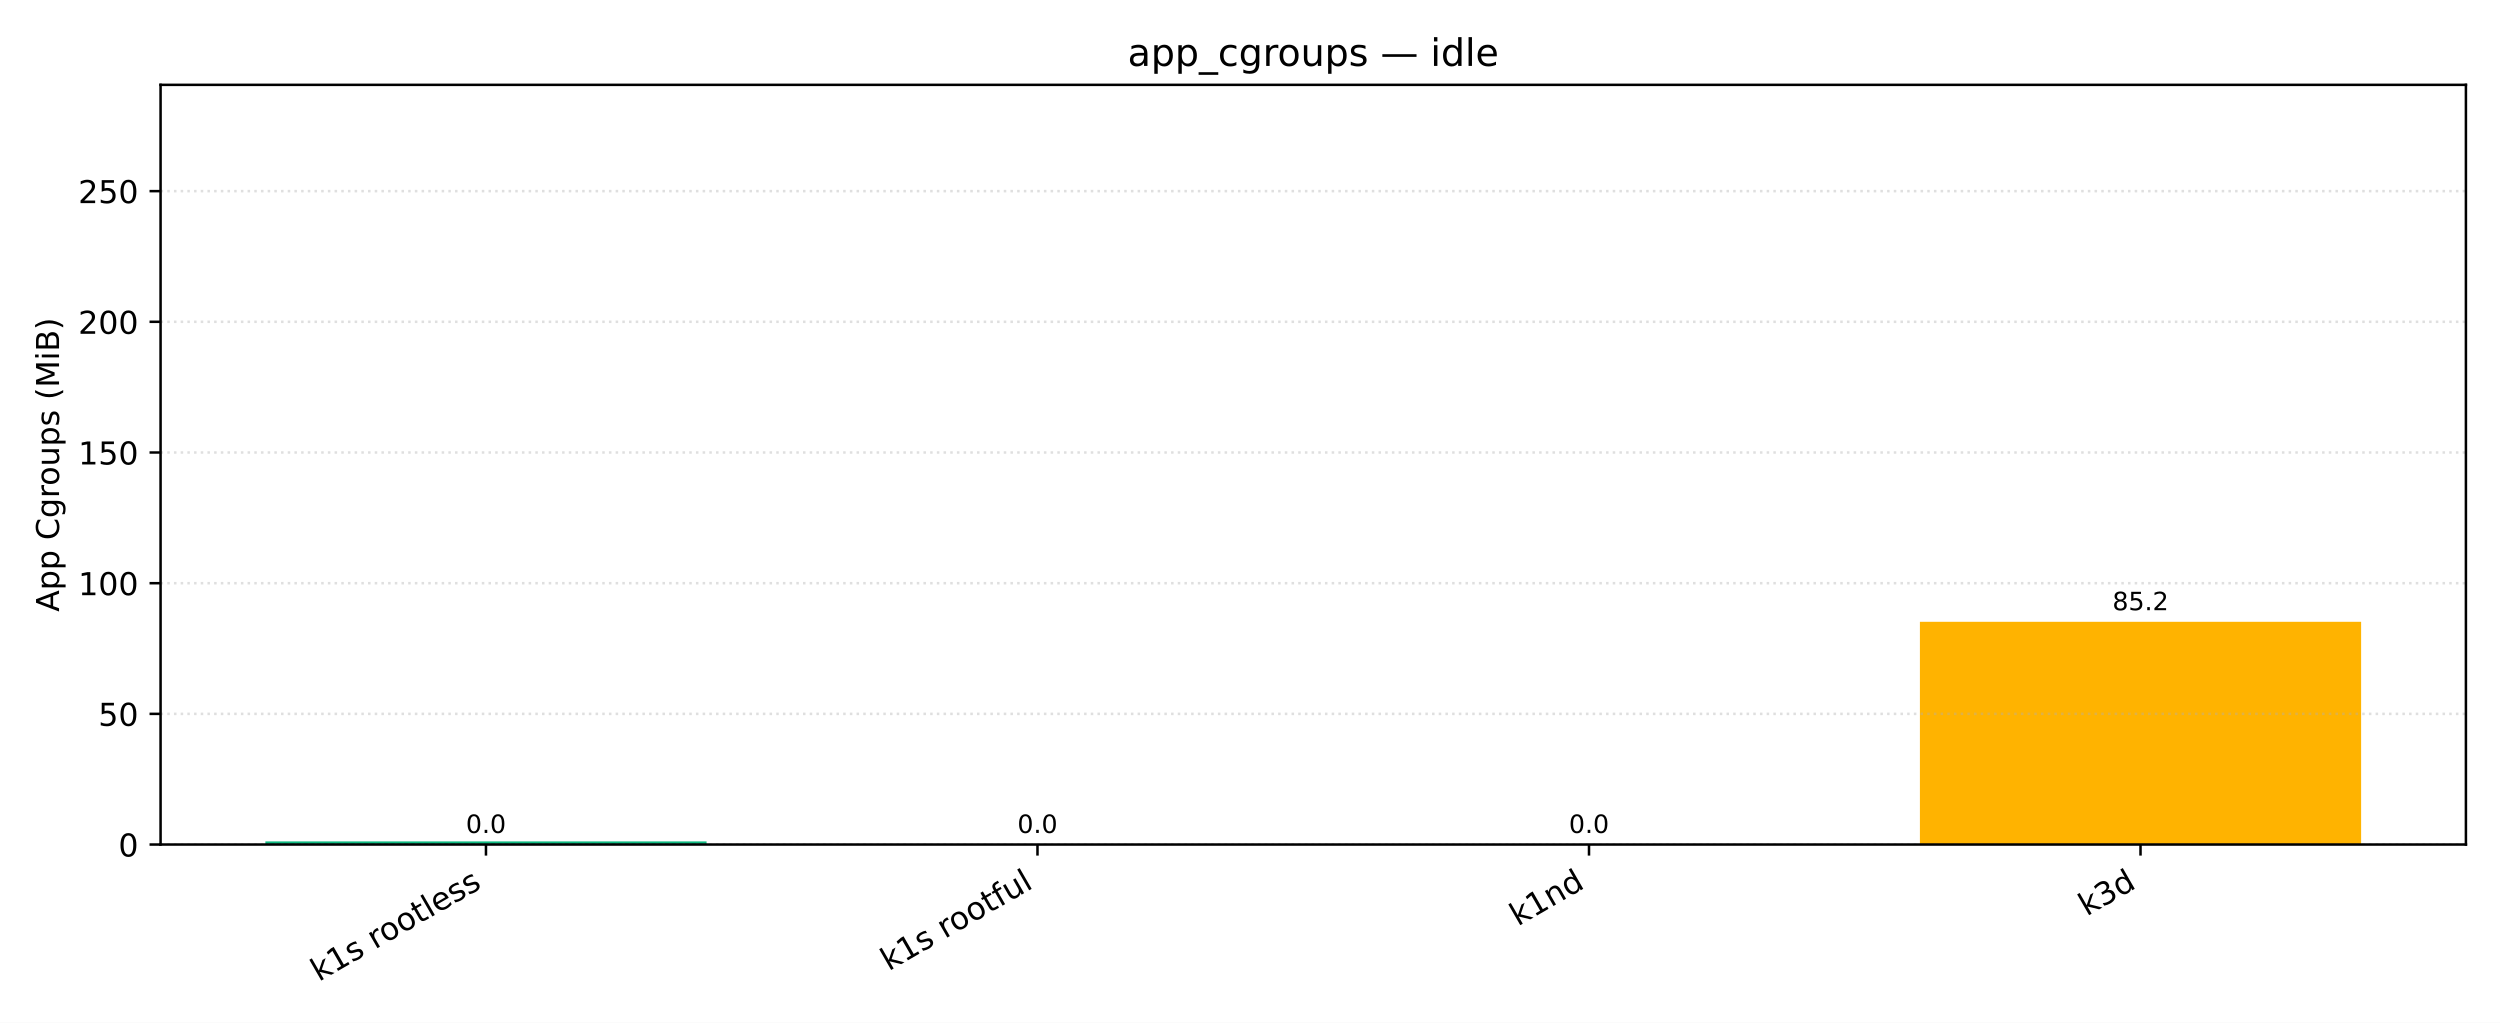
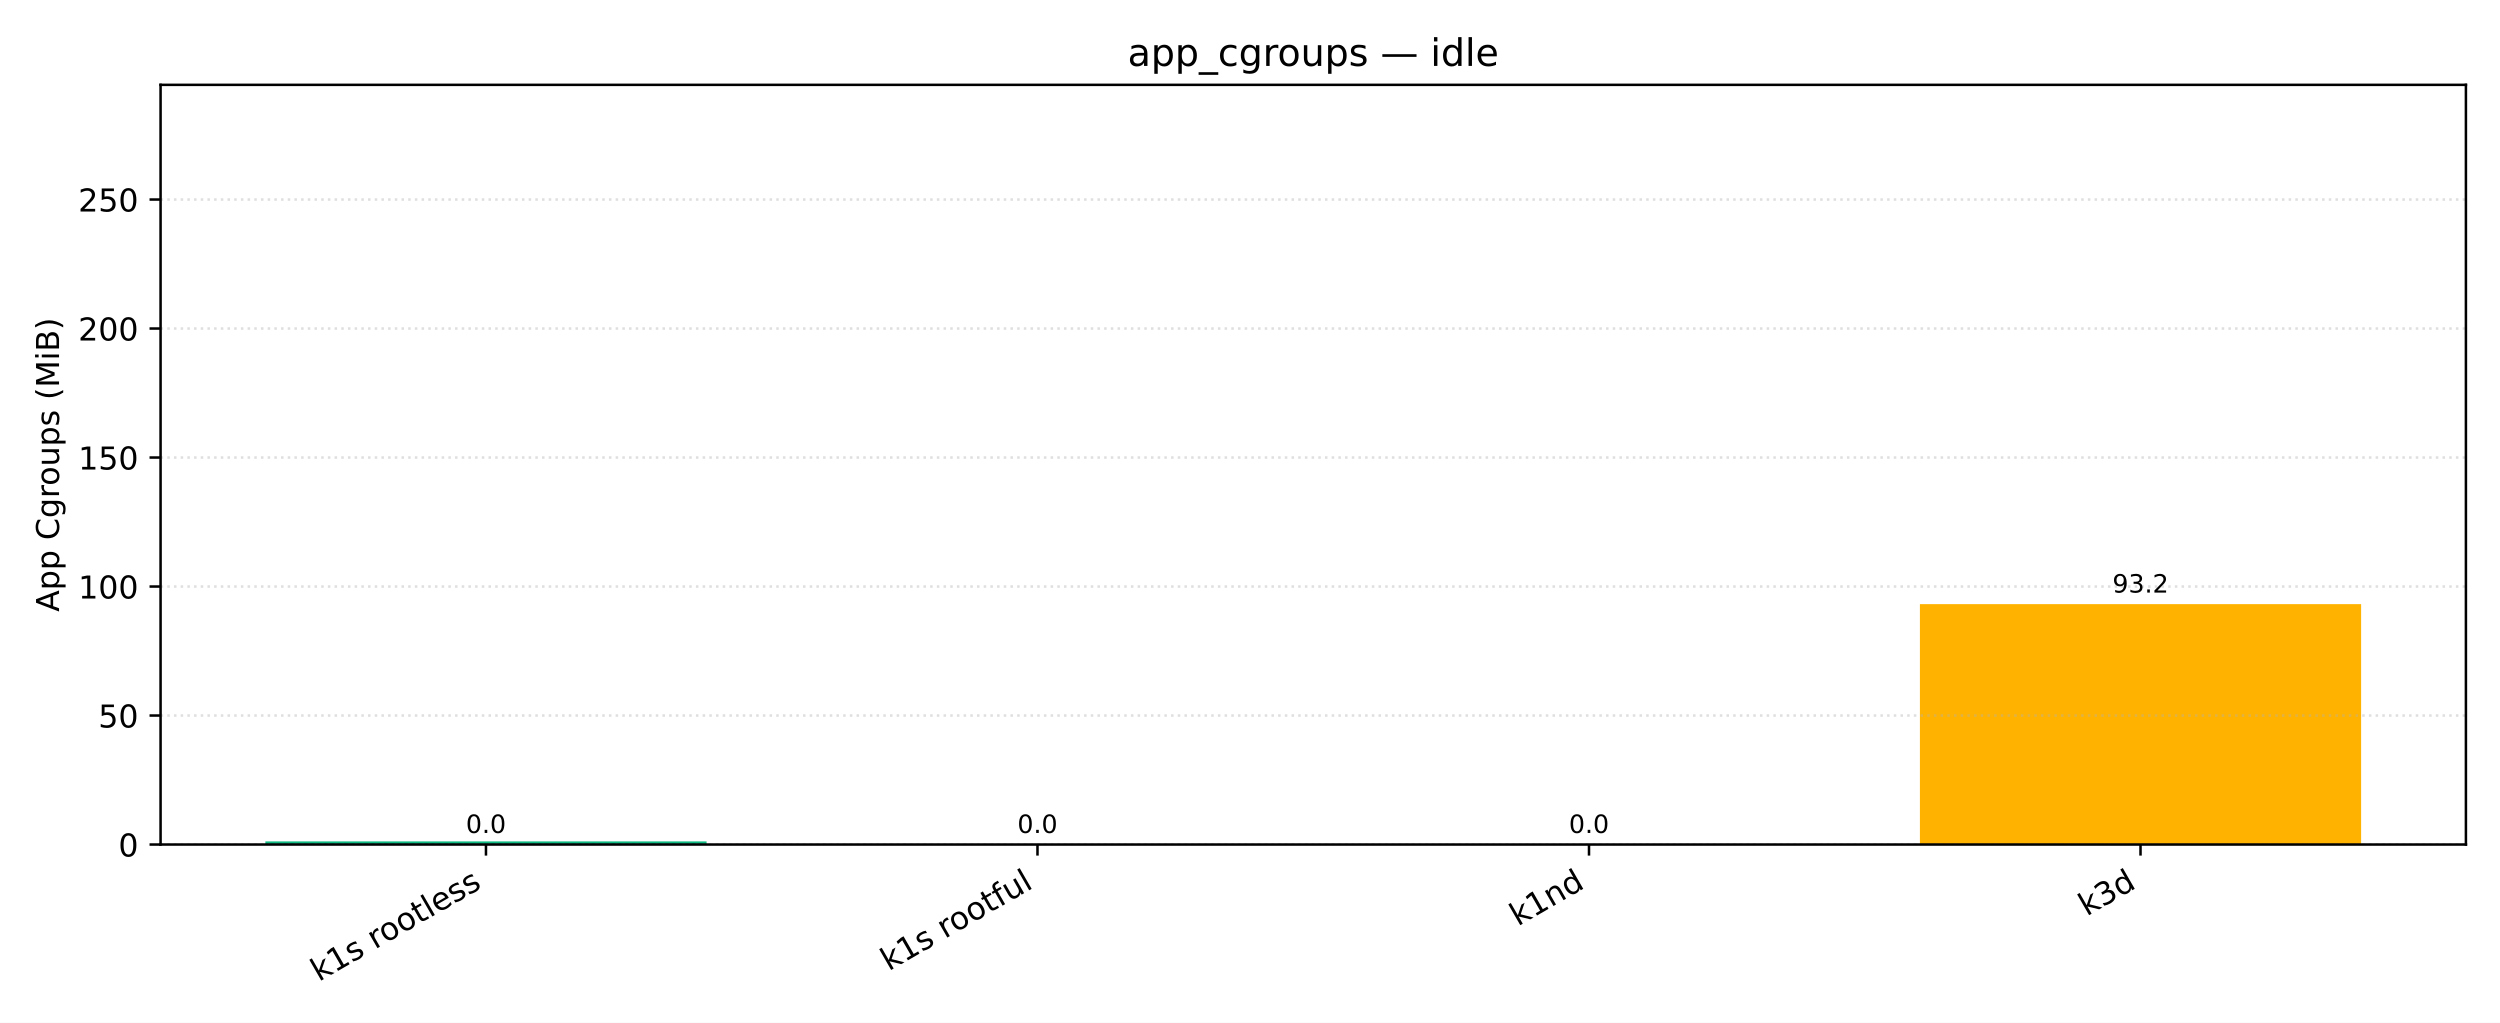
<svg xmlns="http://www.w3.org/2000/svg" xmlns:xlink="http://www.w3.org/1999/xlink" width="792pt" height="324pt" viewBox="0 0 792 324" version="1.1">
  <defs>
    <style type="text/css">*{stroke-linejoin: round; stroke-linecap: butt}</style>
  </defs>
  <g id="figure_1">
    <g id="patch_1">
      <path d="M 0 324  L 792 324  L 792 0  L 0 0  z " style="fill: #ffffff" />
    </g>
    <g id="axes_1">
      <g id="patch_2">
        <path d="M 50.87 267.545  L 781.2 267.545  L 781.2 26.88  L 50.87 26.88  z " style="fill: #ffffff" />
      </g>
      <g id="patch_3">
-         <path d="M 84.067 267.545  L 223.843 267.545  L 223.843 267.545  L 84.067 267.545  z " clip-path="url(#pcb15cb06ae)" style="fill: #66bb6a; stroke: #10b981; stroke-width: 2; stroke-linejoin: miter" />
+         <path d="M 84.067 267.545  L 223.843 267.545  L 223.843 267.545  L 84.067 267.545  z " clip-path="url(#pdc89df7698)" style="fill: #66bb6a; stroke: #10b981; stroke-width: 2; stroke-linejoin: miter" />
      </g>
      <g id="patch_4">
-         <path d="M 258.787 267.545  L 398.563 267.545  L 398.563 267.545  L 258.787 267.545  z " clip-path="url(#pcb15cb06ae)" style="fill: #2e7d32" />
+         <path d="M 258.787 267.545  L 398.563 267.545  L 398.563 267.545  L 258.787 267.545  z " clip-path="url(#pdc89df7698)" style="fill: #2e7d32" />
      </g>
      <g id="patch_5">
-         <path d="M 433.507 267.545  L 573.283 267.545  L 573.283 267.545  L 433.507 267.545  z " clip-path="url(#pcb15cb06ae)" style="fill: #42a5f5" />
+         <path d="M 433.507 267.545  L 573.283 267.545  L 573.283 267.545  L 433.507 267.545  z " clip-path="url(#pdc89df7698)" style="fill: #42a5f5" />
      </g>
      <g id="patch_6">
-         <path d="M 608.227 267.545  L 748.003 267.545  L 748.003 196.982  L 608.227 196.982  z " clip-path="url(#pcb15cb06ae)" style="fill: #ffb300" />
+         <path d="M 608.227 267.545  L 748.003 267.545  L 748.003 191.394  L 608.227 191.394  z " clip-path="url(#pdc89df7698)" style="fill: #ffb300" />
      </g>
      <g id="matplotlib.axis_1">
        <g id="xtick_1">
          <g id="line2d_1">
            <defs>
-               <path id="mbf5087f7e2" d="M 0 0  L 0 3.5  " style="stroke: #000000; stroke-width: 0.8" />
+               <path id="m3c3a5a8aef" d="M 0 0  L 0 3.5  " style="stroke: #000000; stroke-width: 0.8" />
            </defs>
            <g>
-               <use xlink:href="#mbf5087f7e2" x="153.955" y="267.545" style="stroke: #000000; stroke-width: 0.8" />
+               <use xlink:href="#m3c3a5a8aef" x="153.955" y="267.545" style="stroke: #000000; stroke-width: 0.8" />
            </g>
          </g>
          <g id="text_1">
            <g transform="translate(101.0103 311.0931) rotate(-30) scale(0.1 -0.1)">
              <defs>
                <path id="DejaVuSans-6b" d="M 581 4863  L 1159 4863  L 1159 1991  L 2875 3500  L 3609 3500  L 1753 1863  L 3688 0  L 2938 0  L 1159 1709  L 1159 0  L 581 0  L 581 4863  z " transform="scale(0.015625)" />
                <path id="DejaVuSans-31" d="M 794 531  L 1825 531  L 1825 4091  L 703 3866  L 703 4441  L 1819 4666  L 2450 4666  L 2450 531  L 3481 531  L 3481 0  L 794 0  L 794 531  z " transform="scale(0.015625)" />
                <path id="DejaVuSans-73" d="M 2834 3397  L 2834 2853  Q 2591 2978 2328 3040  Q 2066 3103 1784 3103  Q 1356 3103 1142 2972  Q 928 2841 928 2578  Q 928 2378 1081 2264  Q 1234 2150 1697 2047  L 1894 2003  Q 2506 1872 2764 1633  Q 3022 1394 3022 966  Q 3022 478 2636 193  Q 2250 -91 1575 -91  Q 1294 -91 989 -36  Q 684 19 347 128  L 347 722  Q 666 556 975 473  Q 1284 391 1588 391  Q 1994 391 2212 530  Q 2431 669 2431 922  Q 2431 1156 2273 1281  Q 2116 1406 1581 1522  L 1381 1569  Q 847 1681 609 1914  Q 372 2147 372 2553  Q 372 3047 722 3315  Q 1072 3584 1716 3584  Q 2034 3584 2315 3537  Q 2597 3491 2834 3397  z " transform="scale(0.015625)" />
                <path id="DejaVuSans-20" transform="scale(0.015625)" />
                <path id="DejaVuSans-72" d="M 2631 2963  Q 2534 3019 2420 3045  Q 2306 3072 2169 3072  Q 1681 3072 1420 2755  Q 1159 2438 1159 1844  L 1159 0  L 581 0  L 581 3500  L 1159 3500  L 1159 2956  Q 1341 3275 1631 3429  Q 1922 3584 2338 3584  Q 2397 3584 2469 3576  Q 2541 3569 2628 3553  L 2631 2963  z " transform="scale(0.015625)" />
                <path id="DejaVuSans-6f" d="M 1959 3097  Q 1497 3097 1228 2736  Q 959 2375 959 1747  Q 959 1119 1226 758  Q 1494 397 1959 397  Q 2419 397 2687 759  Q 2956 1122 2956 1747  Q 2956 2369 2687 2733  Q 2419 3097 1959 3097  z M 1959 3584  Q 2709 3584 3137 3096  Q 3566 2609 3566 1747  Q 3566 888 3137 398  Q 2709 -91 1959 -91  Q 1206 -91 779 398  Q 353 888 353 1747  Q 353 2609 779 3096  Q 1206 3584 1959 3584  z " transform="scale(0.015625)" />
                <path id="DejaVuSans-74" d="M 1172 4494  L 1172 3500  L 2356 3500  L 2356 3053  L 1172 3053  L 1172 1153  Q 1172 725 1289 603  Q 1406 481 1766 481  L 2356 481  L 2356 0  L 1766 0  Q 1100 0 847 248  Q 594 497 594 1153  L 594 3053  L 172 3053  L 172 3500  L 594 3500  L 594 4494  L 1172 4494  z " transform="scale(0.015625)" />
                <path id="DejaVuSans-6c" d="M 603 4863  L 1178 4863  L 1178 0  L 603 0  L 603 4863  z " transform="scale(0.015625)" />
                <path id="DejaVuSans-65" d="M 3597 1894  L 3597 1613  L 953 1613  Q 991 1019 1311 708  Q 1631 397 2203 397  Q 2534 397 2845 478  Q 3156 559 3463 722  L 3463 178  Q 3153 47 2828 -22  Q 2503 -91 2169 -91  Q 1331 -91 842 396  Q 353 884 353 1716  Q 353 2575 817 3079  Q 1281 3584 2069 3584  Q 2775 3584 3186 3129  Q 3597 2675 3597 1894  z M 3022 2063  Q 3016 2534 2758 2815  Q 2500 3097 2075 3097  Q 1594 3097 1305 2825  Q 1016 2553 972 2059  L 3022 2063  z " transform="scale(0.015625)" />
              </defs>
              <use xlink:href="#DejaVuSans-6b" />
              <use xlink:href="#DejaVuSans-31" transform="translate(57.91016 0)" />
              <use xlink:href="#DejaVuSans-73" transform="translate(121.5332 0)" />
              <use xlink:href="#DejaVuSans-20" transform="translate(173.6328 0)" />
              <use xlink:href="#DejaVuSans-72" transform="translate(205.4199 0)" />
              <use xlink:href="#DejaVuSans-6f" transform="translate(244.2832 0)" />
              <use xlink:href="#DejaVuSans-6f" transform="translate(305.4648 0)" />
              <use xlink:href="#DejaVuSans-74" transform="translate(366.6465 0)" />
              <use xlink:href="#DejaVuSans-6c" transform="translate(405.8555 0)" />
              <use xlink:href="#DejaVuSans-65" transform="translate(433.6387 0)" />
              <use xlink:href="#DejaVuSans-73" transform="translate(495.1621 0)" />
              <use xlink:href="#DejaVuSans-73" transform="translate(547.2617 0)" />
            </g>
          </g>
        </g>
        <g id="xtick_2">
          <g id="line2d_2">
            <g>
-               <use xlink:href="#mbf5087f7e2" x="328.675" y="267.545" style="stroke: #000000; stroke-width: 0.8" />
+               <use xlink:href="#m3c3a5a8aef" x="328.675" y="267.545" style="stroke: #000000; stroke-width: 0.8" />
            </g>
          </g>
          <g id="text_2">
            <g transform="translate(281.545 307.7361) rotate(-30) scale(0.1 -0.1)">
              <defs>
                <path id="DejaVuSans-66" d="M 2375 4863  L 2375 4384  L 1825 4384  Q 1516 4384 1395 4259  Q 1275 4134 1275 3809  L 1275 3500  L 2222 3500  L 2222 3053  L 1275 3053  L 1275 0  L 697 0  L 697 3053  L 147 3053  L 147 3500  L 697 3500  L 697 3744  Q 697 4328 969 4595  Q 1241 4863 1831 4863  L 2375 4863  z " transform="scale(0.015625)" />
                <path id="DejaVuSans-75" d="M 544 1381  L 544 3500  L 1119 3500  L 1119 1403  Q 1119 906 1312 657  Q 1506 409 1894 409  Q 2359 409 2629 706  Q 2900 1003 2900 1516  L 2900 3500  L 3475 3500  L 3475 0  L 2900 0  L 2900 538  Q 2691 219 2414 64  Q 2138 -91 1772 -91  Q 1169 -91 856 284  Q 544 659 544 1381  z M 1991 3584  L 1991 3584  z " transform="scale(0.015625)" />
              </defs>
              <use xlink:href="#DejaVuSans-6b" />
              <use xlink:href="#DejaVuSans-31" transform="translate(57.91016 0)" />
              <use xlink:href="#DejaVuSans-73" transform="translate(121.5332 0)" />
              <use xlink:href="#DejaVuSans-20" transform="translate(173.6328 0)" />
              <use xlink:href="#DejaVuSans-72" transform="translate(205.4199 0)" />
              <use xlink:href="#DejaVuSans-6f" transform="translate(244.2832 0)" />
              <use xlink:href="#DejaVuSans-6f" transform="translate(305.4648 0)" />
              <use xlink:href="#DejaVuSans-74" transform="translate(366.6465 0)" />
              <use xlink:href="#DejaVuSans-66" transform="translate(405.8555 0)" />
              <use xlink:href="#DejaVuSans-75" transform="translate(441.0605 0)" />
              <use xlink:href="#DejaVuSans-6c" transform="translate(504.4395 0)" />
            </g>
          </g>
        </g>
        <g id="xtick_3">
          <g id="line2d_3">
            <g>
-               <use xlink:href="#mbf5087f7e2" x="503.395" y="267.545" style="stroke: #000000; stroke-width: 0.8" />
+               <use xlink:href="#m3c3a5a8aef" x="503.395" y="267.545" style="stroke: #000000; stroke-width: 0.8" />
            </g>
          </g>
          <g id="text_3">
            <g transform="translate(480.8439 293.5454) rotate(-30) scale(0.1 -0.1)">
              <defs>
                <path id="DejaVuSans-6e" d="M 3513 2113  L 3513 0  L 2938 0  L 2938 2094  Q 2938 2591 2744 2837  Q 2550 3084 2163 3084  Q 1697 3084 1428 2787  Q 1159 2491 1159 1978  L 1159 0  L 581 0  L 581 3500  L 1159 3500  L 1159 2956  Q 1366 3272 1645 3428  Q 1925 3584 2291 3584  Q 2894 3584 3203 3211  Q 3513 2838 3513 2113  z " transform="scale(0.015625)" />
                <path id="DejaVuSans-64" d="M 2906 2969  L 2906 4863  L 3481 4863  L 3481 0  L 2906 0  L 2906 525  Q 2725 213 2448 61  Q 2172 -91 1784 -91  Q 1150 -91 751 415  Q 353 922 353 1747  Q 353 2572 751 3078  Q 1150 3584 1784 3584  Q 2172 3584 2448 3432  Q 2725 3281 2906 2969  z M 947 1747  Q 947 1113 1208 752  Q 1469 391 1925 391  Q 2381 391 2643 752  Q 2906 1113 2906 1747  Q 2906 2381 2643 2742  Q 2381 3103 1925 3103  Q 1469 3103 1208 2742  Q 947 2381 947 1747  z " transform="scale(0.015625)" />
              </defs>
              <use xlink:href="#DejaVuSans-6b" />
              <use xlink:href="#DejaVuSans-31" transform="translate(57.91016 0)" />
              <use xlink:href="#DejaVuSans-6e" transform="translate(121.5332 0)" />
              <use xlink:href="#DejaVuSans-64" transform="translate(184.9121 0)" />
            </g>
          </g>
        </g>
        <g id="xtick_4">
          <g id="line2d_4">
            <g>
-               <use xlink:href="#mbf5087f7e2" x="678.115" y="267.545" style="stroke: #000000; stroke-width: 0.8" />
+               <use xlink:href="#m3c3a5a8aef" x="678.115" y="267.545" style="stroke: #000000; stroke-width: 0.8" />
            </g>
          </g>
          <g id="text_4">
            <g transform="translate(661.0525 290.3767) rotate(-30) scale(0.1 -0.1)">
              <defs>
                <path id="DejaVuSans-33" d="M 2597 2516  Q 3050 2419 3304 2112  Q 3559 1806 3559 1356  Q 3559 666 3084 287  Q 2609 -91 1734 -91  Q 1441 -91 1130 -33  Q 819 25 488 141  L 488 750  Q 750 597 1062 519  Q 1375 441 1716 441  Q 2309 441 2620 675  Q 2931 909 2931 1356  Q 2931 1769 2642 2001  Q 2353 2234 1838 2234  L 1294 2234  L 1294 2753  L 1863 2753  Q 2328 2753 2575 2939  Q 2822 3125 2822 3475  Q 2822 3834 2567 4026  Q 2313 4219 1838 4219  Q 1578 4219 1281 4162  Q 984 4106 628 3988  L 628 4550  Q 988 4650 1302 4700  Q 1616 4750 1894 4750  Q 2613 4750 3031 4423  Q 3450 4097 3450 3541  Q 3450 3153 3228 2886  Q 3006 2619 2597 2516  z " transform="scale(0.015625)" />
              </defs>
              <use xlink:href="#DejaVuSans-6b" />
              <use xlink:href="#DejaVuSans-33" transform="translate(57.91016 0)" />
              <use xlink:href="#DejaVuSans-64" transform="translate(121.5332 0)" />
            </g>
          </g>
        </g>
      </g>
      <g id="matplotlib.axis_2">
        <g id="ytick_1">
          <g id="line2d_5">
-             <path d="M 50.87 267.545  L 781.2 267.545  " clip-path="url(#pcb15cb06ae)" style="fill: none; stroke-dasharray: 0.8,1.32; stroke-dashoffset: 0; stroke: #b0b0b0; stroke-opacity: 0.4; stroke-width: 0.8" />
+             <path d="M 50.87 267.545  L 781.2 267.545  " clip-path="url(#pdc89df7698)" style="fill: none; stroke-dasharray: 0.8,1.32; stroke-dashoffset: 0; stroke: #b0b0b0; stroke-opacity: 0.4; stroke-width: 0.8" />
          </g>
          <g id="line2d_6">
            <defs>
-               <path id="mdd75e73769" d="M 0 0  L -3.5 0  " style="stroke: #000000; stroke-width: 0.8" />
+               <path id="m99a8b98d79" d="M 0 0  L -3.5 0  " style="stroke: #000000; stroke-width: 0.8" />
            </defs>
            <g>
-               <use xlink:href="#mdd75e73769" x="50.87" y="267.545" style="stroke: #000000; stroke-width: 0.8" />
+               <use xlink:href="#m99a8b98d79" x="50.87" y="267.545" style="stroke: #000000; stroke-width: 0.8" />
            </g>
          </g>
          <g id="text_5">
            <g transform="translate(37.5075 271.3447) scale(0.1 -0.1)">
              <defs>
                <path id="DejaVuSans-30" d="M 2034 4250  Q 1547 4250 1301 3770  Q 1056 3291 1056 2328  Q 1056 1369 1301 889  Q 1547 409 2034 409  Q 2525 409 2770 889  Q 3016 1369 3016 2328  Q 3016 3291 2770 3770  Q 2525 4250 2034 4250  z M 2034 4750  Q 2819 4750 3233 4129  Q 3647 3509 3647 2328  Q 3647 1150 3233 529  Q 2819 -91 2034 -91  Q 1250 -91 836 529  Q 422 1150 422 2328  Q 422 3509 836 4129  Q 1250 4750 2034 4750  z " transform="scale(0.015625)" />
              </defs>
              <use xlink:href="#DejaVuSans-30" />
            </g>
          </g>
        </g>
        <g id="ytick_2">
          <g id="line2d_7">
-             <path d="M 50.87 226.148  L 781.2 226.148  " clip-path="url(#pcb15cb06ae)" style="fill: none; stroke-dasharray: 0.8,1.32; stroke-dashoffset: 0; stroke: #b0b0b0; stroke-opacity: 0.4; stroke-width: 0.8" />
+             <path d="M 50.87 226.678  L 781.2 226.678  " clip-path="url(#pdc89df7698)" style="fill: none; stroke-dasharray: 0.8,1.32; stroke-dashoffset: 0; stroke: #b0b0b0; stroke-opacity: 0.4; stroke-width: 0.8" />
          </g>
          <g id="line2d_8">
            <g>
-               <use xlink:href="#mdd75e73769" x="50.87" y="226.148" style="stroke: #000000; stroke-width: 0.8" />
+               <use xlink:href="#m99a8b98d79" x="50.87" y="226.678" style="stroke: #000000; stroke-width: 0.8" />
            </g>
          </g>
          <g id="text_6">
-             <g transform="translate(31.145 229.9471) scale(0.1 -0.1)">
+             <g transform="translate(31.145 230.4771) scale(0.1 -0.1)">
              <defs>
                <path id="DejaVuSans-35" d="M 691 4666  L 3169 4666  L 3169 4134  L 1269 4134  L 1269 2991  Q 1406 3038 1543 3061  Q 1681 3084 1819 3084  Q 2600 3084 3056 2656  Q 3513 2228 3513 1497  Q 3513 744 3044 326  Q 2575 -91 1722 -91  Q 1428 -91 1123 -41  Q 819 9 494 109  L 494 744  Q 775 591 1075 516  Q 1375 441 1709 441  Q 2250 441 2565 725  Q 2881 1009 2881 1497  Q 2881 1984 2565 2268  Q 2250 2553 1709 2553  Q 1456 2553 1204 2497  Q 953 2441 691 2322  L 691 4666  z " transform="scale(0.015625)" />
              </defs>
              <use xlink:href="#DejaVuSans-35" />
              <use xlink:href="#DejaVuSans-30" transform="translate(63.62305 0)" />
            </g>
          </g>
        </g>
        <g id="ytick_3">
          <g id="line2d_9">
-             <path d="M 50.87 184.75  L 781.2 184.75  " clip-path="url(#pcb15cb06ae)" style="fill: none; stroke-dasharray: 0.8,1.32; stroke-dashoffset: 0; stroke: #b0b0b0; stroke-opacity: 0.4; stroke-width: 0.8" />
+             <path d="M 50.87 185.81  L 781.2 185.81  " clip-path="url(#pdc89df7698)" style="fill: none; stroke-dasharray: 0.8,1.32; stroke-dashoffset: 0; stroke: #b0b0b0; stroke-opacity: 0.4; stroke-width: 0.8" />
          </g>
          <g id="line2d_10">
            <g>
-               <use xlink:href="#mdd75e73769" x="50.87" y="184.75" style="stroke: #000000; stroke-width: 0.8" />
+               <use xlink:href="#m99a8b98d79" x="50.87" y="185.81" style="stroke: #000000; stroke-width: 0.8" />
            </g>
          </g>
          <g id="text_7">
-             <g transform="translate(24.7825 188.5495) scale(0.1 -0.1)">
+             <g transform="translate(24.7825 189.6095) scale(0.1 -0.1)">
              <use xlink:href="#DejaVuSans-31" />
              <use xlink:href="#DejaVuSans-30" transform="translate(63.62305 0)" />
              <use xlink:href="#DejaVuSans-30" transform="translate(127.2461 0)" />
            </g>
          </g>
        </g>
        <g id="ytick_4">
          <g id="line2d_11">
-             <path d="M 50.87 143.353  L 781.2 143.353  " clip-path="url(#pcb15cb06ae)" style="fill: none; stroke-dasharray: 0.8,1.32; stroke-dashoffset: 0; stroke: #b0b0b0; stroke-opacity: 0.4; stroke-width: 0.8" />
+             <path d="M 50.87 144.943  L 781.2 144.943  " clip-path="url(#pdc89df7698)" style="fill: none; stroke-dasharray: 0.8,1.32; stroke-dashoffset: 0; stroke: #b0b0b0; stroke-opacity: 0.4; stroke-width: 0.8" />
          </g>
          <g id="line2d_12">
            <g>
-               <use xlink:href="#mdd75e73769" x="50.87" y="143.353" style="stroke: #000000; stroke-width: 0.8" />
+               <use xlink:href="#m99a8b98d79" x="50.87" y="144.943" style="stroke: #000000; stroke-width: 0.8" />
            </g>
          </g>
          <g id="text_8">
-             <g transform="translate(24.7825 147.1519) scale(0.1 -0.1)">
+             <g transform="translate(24.7825 148.7419) scale(0.1 -0.1)">
              <use xlink:href="#DejaVuSans-31" />
              <use xlink:href="#DejaVuSans-35" transform="translate(63.62305 0)" />
              <use xlink:href="#DejaVuSans-30" transform="translate(127.2461 0)" />
            </g>
          </g>
        </g>
        <g id="ytick_5">
          <g id="line2d_13">
-             <path d="M 50.87 101.955  L 781.2 101.955  " clip-path="url(#pcb15cb06ae)" style="fill: none; stroke-dasharray: 0.8,1.32; stroke-dashoffset: 0; stroke: #b0b0b0; stroke-opacity: 0.4; stroke-width: 0.8" />
+             <path d="M 50.87 104.075  L 781.2 104.075  " clip-path="url(#pdc89df7698)" style="fill: none; stroke-dasharray: 0.8,1.32; stroke-dashoffset: 0; stroke: #b0b0b0; stroke-opacity: 0.4; stroke-width: 0.8" />
          </g>
          <g id="line2d_14">
            <g>
-               <use xlink:href="#mdd75e73769" x="50.87" y="101.955" style="stroke: #000000; stroke-width: 0.8" />
+               <use xlink:href="#m99a8b98d79" x="50.87" y="104.075" style="stroke: #000000; stroke-width: 0.8" />
            </g>
          </g>
          <g id="text_9">
-             <g transform="translate(24.7825 105.7544) scale(0.1 -0.1)">
+             <g transform="translate(24.7825 107.8743) scale(0.1 -0.1)">
              <defs>
                <path id="DejaVuSans-32" d="M 1228 531  L 3431 531  L 3431 0  L 469 0  L 469 531  Q 828 903 1448 1529  Q 2069 2156 2228 2338  Q 2531 2678 2651 2914  Q 2772 3150 2772 3378  Q 2772 3750 2511 3984  Q 2250 4219 1831 4219  Q 1534 4219 1204 4116  Q 875 4013 500 3803  L 500 4441  Q 881 4594 1212 4672  Q 1544 4750 1819 4750  Q 2544 4750 2975 4387  Q 3406 4025 3406 3419  Q 3406 3131 3298 2873  Q 3191 2616 2906 2266  Q 2828 2175 2409 1742  Q 1991 1309 1228 531  z " transform="scale(0.015625)" />
              </defs>
              <use xlink:href="#DejaVuSans-32" />
              <use xlink:href="#DejaVuSans-30" transform="translate(63.62305 0)" />
              <use xlink:href="#DejaVuSans-30" transform="translate(127.2461 0)" />
            </g>
          </g>
        </g>
        <g id="ytick_6">
          <g id="line2d_15">
-             <path d="M 50.87 60.558  L 781.2 60.558  " clip-path="url(#pcb15cb06ae)" style="fill: none; stroke-dasharray: 0.8,1.32; stroke-dashoffset: 0; stroke: #b0b0b0; stroke-opacity: 0.4; stroke-width: 0.8" />
+             <path d="M 50.87 63.207  L 781.2 63.207  " clip-path="url(#pdc89df7698)" style="fill: none; stroke-dasharray: 0.8,1.32; stroke-dashoffset: 0; stroke: #b0b0b0; stroke-opacity: 0.4; stroke-width: 0.8" />
          </g>
          <g id="line2d_16">
            <g>
-               <use xlink:href="#mdd75e73769" x="50.87" y="60.558" style="stroke: #000000; stroke-width: 0.8" />
+               <use xlink:href="#m99a8b98d79" x="50.87" y="63.207" style="stroke: #000000; stroke-width: 0.8" />
            </g>
          </g>
          <g id="text_10">
-             <g transform="translate(24.7825 64.3568) scale(0.1 -0.1)">
+             <g transform="translate(24.7825 67.00668) scale(0.1 -0.1)">
              <use xlink:href="#DejaVuSans-32" />
              <use xlink:href="#DejaVuSans-35" transform="translate(63.62305 0)" />
              <use xlink:href="#DejaVuSans-30" transform="translate(127.2461 0)" />
            </g>
          </g>
        </g>
        <g id="text_11">
          <g transform="translate(18.70281 193.8104) rotate(-90) scale(0.1 -0.1)">
            <defs>
              <path id="DejaVuSans-41" d="M 2188 4044  L 1331 1722  L 3047 1722  L 2188 4044  z M 1831 4666  L 2547 4666  L 4325 0  L 3669 0  L 3244 1197  L 1141 1197  L 716 0  L 50 0  L 1831 4666  z " transform="scale(0.015625)" />
              <path id="DejaVuSans-70" d="M 1159 525  L 1159 -1331  L 581 -1331  L 581 3500  L 1159 3500  L 1159 2969  Q 1341 3281 1617 3432  Q 1894 3584 2278 3584  Q 2916 3584 3314 3078  Q 3713 2572 3713 1747  Q 3713 922 3314 415  Q 2916 -91 2278 -91  Q 1894 -91 1617 61  Q 1341 213 1159 525  z M 3116 1747  Q 3116 2381 2855 2742  Q 2594 3103 2138 3103  Q 1681 3103 1420 2742  Q 1159 2381 1159 1747  Q 1159 1113 1420 752  Q 1681 391 2138 391  Q 2594 391 2855 752  Q 3116 1113 3116 1747  z " transform="scale(0.015625)" />
              <path id="DejaVuSans-43" d="M 4122 4306  L 4122 3641  Q 3803 3938 3442 4084  Q 3081 4231 2675 4231  Q 1875 4231 1450 3742  Q 1025 3253 1025 2328  Q 1025 1406 1450 917  Q 1875 428 2675 428  Q 3081 428 3442 575  Q 3803 722 4122 1019  L 4122 359  Q 3791 134 3420 21  Q 3050 -91 2638 -91  Q 1578 -91 968 557  Q 359 1206 359 2328  Q 359 3453 968 4101  Q 1578 4750 2638 4750  Q 3056 4750 3426 4639  Q 3797 4528 4122 4306  z " transform="scale(0.015625)" />
              <path id="DejaVuSans-67" d="M 2906 1791  Q 2906 2416 2648 2759  Q 2391 3103 1925 3103  Q 1463 3103 1205 2759  Q 947 2416 947 1791  Q 947 1169 1205 825  Q 1463 481 1925 481  Q 2391 481 2648 825  Q 2906 1169 2906 1791  z M 3481 434  Q 3481 -459 3084 -895  Q 2688 -1331 1869 -1331  Q 1566 -1331 1297 -1286  Q 1028 -1241 775 -1147  L 775 -588  Q 1028 -725 1275 -790  Q 1522 -856 1778 -856  Q 2344 -856 2625 -561  Q 2906 -266 2906 331  L 2906 616  Q 2728 306 2450 153  Q 2172 0 1784 0  Q 1141 0 747 490  Q 353 981 353 1791  Q 353 2603 747 3093  Q 1141 3584 1784 3584  Q 2172 3584 2450 3431  Q 2728 3278 2906 2969  L 2906 3500  L 3481 3500  L 3481 434  z " transform="scale(0.015625)" />
              <path id="DejaVuSans-28" d="M 1984 4856  Q 1566 4138 1362 3434  Q 1159 2731 1159 2009  Q 1159 1288 1364 580  Q 1569 -128 1984 -844  L 1484 -844  Q 1016 -109 783 600  Q 550 1309 550 2009  Q 550 2706 781 3412  Q 1013 4119 1484 4856  L 1984 4856  z " transform="scale(0.015625)" />
              <path id="DejaVuSans-4d" d="M 628 4666  L 1569 4666  L 2759 1491  L 3956 4666  L 4897 4666  L 4897 0  L 4281 0  L 4281 4097  L 3078 897  L 2444 897  L 1241 4097  L 1241 0  L 628 0  L 628 4666  z " transform="scale(0.015625)" />
              <path id="DejaVuSans-69" d="M 603 3500  L 1178 3500  L 1178 0  L 603 0  L 603 3500  z M 603 4863  L 1178 4863  L 1178 4134  L 603 4134  L 603 4863  z " transform="scale(0.015625)" />
              <path id="DejaVuSans-42" d="M 1259 2228  L 1259 519  L 2272 519  Q 2781 519 3026 730  Q 3272 941 3272 1375  Q 3272 1813 3026 2020  Q 2781 2228 2272 2228  L 1259 2228  z M 1259 4147  L 1259 2741  L 2194 2741  Q 2656 2741 2882 2914  Q 3109 3088 3109 3444  Q 3109 3797 2882 3972  Q 2656 4147 2194 4147  L 1259 4147  z M 628 4666  L 2241 4666  Q 2963 4666 3353 4366  Q 3744 4066 3744 3513  Q 3744 3084 3544 2831  Q 3344 2578 2956 2516  Q 3422 2416 3680 2098  Q 3938 1781 3938 1306  Q 3938 681 3513 340  Q 3088 0 2303 0  L 628 0  L 628 4666  z " transform="scale(0.015625)" />
              <path id="DejaVuSans-29" d="M 513 4856  L 1013 4856  Q 1481 4119 1714 3412  Q 1947 2706 1947 2009  Q 1947 1309 1714 600  Q 1481 -109 1013 -844  L 513 -844  Q 928 -128 1133 580  Q 1338 1288 1338 2009  Q 1338 2731 1133 3434  Q 928 4138 513 4856  z " transform="scale(0.015625)" />
            </defs>
            <use xlink:href="#DejaVuSans-41" />
            <use xlink:href="#DejaVuSans-70" transform="translate(68.4082 0)" />
            <use xlink:href="#DejaVuSans-70" transform="translate(131.8848 0)" />
            <use xlink:href="#DejaVuSans-20" transform="translate(195.3613 0)" />
            <use xlink:href="#DejaVuSans-43" transform="translate(227.1484 0)" />
            <use xlink:href="#DejaVuSans-67" transform="translate(296.9727 0)" />
            <use xlink:href="#DejaVuSans-72" transform="translate(360.4492 0)" />
            <use xlink:href="#DejaVuSans-6f" transform="translate(399.3125 0)" />
            <use xlink:href="#DejaVuSans-75" transform="translate(460.4941 0)" />
            <use xlink:href="#DejaVuSans-70" transform="translate(523.873 0)" />
            <use xlink:href="#DejaVuSans-73" transform="translate(587.3496 0)" />
            <use xlink:href="#DejaVuSans-20" transform="translate(639.4492 0)" />
            <use xlink:href="#DejaVuSans-28" transform="translate(671.2363 0)" />
            <use xlink:href="#DejaVuSans-4d" transform="translate(710.25 0)" />
            <use xlink:href="#DejaVuSans-69" transform="translate(796.5293 0)" />
            <use xlink:href="#DejaVuSans-42" transform="translate(824.3125 0)" />
            <use xlink:href="#DejaVuSans-29" transform="translate(892.916 0)" />
          </g>
        </g>
      </g>
      <g id="patch_7">
        <path d="M 50.87 267.545  L 50.87 26.88  " style="fill: none; stroke: #000000; stroke-width: 0.8; stroke-linejoin: miter; stroke-linecap: square" />
      </g>
      <g id="patch_8">
        <path d="M 781.2 267.545  L 781.2 26.88  " style="fill: none; stroke: #000000; stroke-width: 0.8; stroke-linejoin: miter; stroke-linecap: square" />
      </g>
      <g id="patch_9">
        <path d="M 50.87 267.545  L 781.2 267.545  " style="fill: none; stroke: #000000; stroke-width: 0.8; stroke-linejoin: miter; stroke-linecap: square" />
      </g>
      <g id="patch_10">
        <path d="M 50.87 26.88  L 781.2 26.88  " style="fill: none; stroke: #000000; stroke-width: 0.8; stroke-linejoin: miter; stroke-linecap: square" />
      </g>
      <g id="text_12">
        <g transform="translate(147.5936 263.8817) scale(0.08 -0.08)">
          <defs>
            <path id="DejaVuSans-2e" d="M 684 794  L 1344 794  L 1344 0  L 684 0  L 684 794  z " transform="scale(0.015625)" />
          </defs>
          <use xlink:href="#DejaVuSans-30" />
          <use xlink:href="#DejaVuSans-2e" transform="translate(63.62305 0)" />
          <use xlink:href="#DejaVuSans-30" transform="translate(95.41016 0)" />
        </g>
      </g>
      <g id="text_13">
        <g transform="translate(322.3137 263.8817) scale(0.08 -0.08)">
          <use xlink:href="#DejaVuSans-30" />
          <use xlink:href="#DejaVuSans-2e" transform="translate(63.62305 0)" />
          <use xlink:href="#DejaVuSans-30" transform="translate(95.41016 0)" />
        </g>
      </g>
      <g id="text_14">
        <g transform="translate(497.0338 263.8817) scale(0.08 -0.08)">
          <use xlink:href="#DejaVuSans-30" />
          <use xlink:href="#DejaVuSans-2e" transform="translate(63.62305 0)" />
          <use xlink:href="#DejaVuSans-30" transform="translate(95.41016 0)" />
        </g>
      </g>
      <g id="text_15">
-         <g transform="translate(669.2089 193.3182) scale(0.08 -0.08)">
+         <g transform="translate(669.2089 187.7307) scale(0.08 -0.08)">
          <defs>
-             <path id="DejaVuSans-38" d="M 2034 2216  Q 1584 2216 1326 1975  Q 1069 1734 1069 1313  Q 1069 891 1326 650  Q 1584 409 2034 409  Q 2484 409 2743 651  Q 3003 894 3003 1313  Q 3003 1734 2745 1975  Q 2488 2216 2034 2216  z M 1403 2484  Q 997 2584 770 2862  Q 544 3141 544 3541  Q 544 4100 942 4425  Q 1341 4750 2034 4750  Q 2731 4750 3128 4425  Q 3525 4100 3525 3541  Q 3525 3141 3298 2862  Q 3072 2584 2669 2484  Q 3125 2378 3379 2068  Q 3634 1759 3634 1313  Q 3634 634 3220 271  Q 2806 -91 2034 -91  Q 1263 -91 848 271  Q 434 634 434 1313  Q 434 1759 690 2068  Q 947 2378 1403 2484  z M 1172 3481  Q 1172 3119 1398 2916  Q 1625 2713 2034 2713  Q 2441 2713 2670 2916  Q 2900 3119 2900 3481  Q 2900 3844 2670 4047  Q 2441 4250 2034 4250  Q 1625 4250 1398 4047  Q 1172 3844 1172 3481  z " transform="scale(0.015625)" />
+             <path id="DejaVuSans-39" d="M 703 97  L 703 672  Q 941 559 1184 500  Q 1428 441 1663 441  Q 2288 441 2617 861  Q 2947 1281 2994 2138  Q 2813 1869 2534 1725  Q 2256 1581 1919 1581  Q 1219 1581 811 2004  Q 403 2428 403 3163  Q 403 3881 828 4315  Q 1253 4750 1959 4750  Q 2769 4750 3195 4129  Q 3622 3509 3622 2328  Q 3622 1225 3098 567  Q 2575 -91 1691 -91  Q 1453 -91 1209 -44  Q 966 3 703 97  z M 1959 2075  Q 2384 2075 2632 2365  Q 2881 2656 2881 3163  Q 2881 3666 2632 3958  Q 2384 4250 1959 4250  Q 1534 4250 1286 3958  Q 1038 3666 1038 3163  Q 1038 2656 1286 2365  Q 1534 2075 1959 2075  z " transform="scale(0.015625)" />
          </defs>
-           <use xlink:href="#DejaVuSans-38" />
-           <use xlink:href="#DejaVuSans-35" transform="translate(63.62305 0)" />
+           <use xlink:href="#DejaVuSans-39" />
+           <use xlink:href="#DejaVuSans-33" transform="translate(63.62305 0)" />
          <use xlink:href="#DejaVuSans-2e" transform="translate(127.2461 0)" />
          <use xlink:href="#DejaVuSans-32" transform="translate(159.0332 0)" />
        </g>
      </g>
      <g id="text_16">
        <g transform="translate(357.2434 20.88) scale(0.12 -0.12)">
          <defs>
            <path id="DejaVuSans-61" d="M 2194 1759  Q 1497 1759 1228 1600  Q 959 1441 959 1056  Q 959 750 1161 570  Q 1363 391 1709 391  Q 2188 391 2477 730  Q 2766 1069 2766 1631  L 2766 1759  L 2194 1759  z M 3341 1997  L 3341 0  L 2766 0  L 2766 531  Q 2569 213 2275 61  Q 1981 -91 1556 -91  Q 1019 -91 701 211  Q 384 513 384 1019  Q 384 1609 779 1909  Q 1175 2209 1959 2209  L 2766 2209  L 2766 2266  Q 2766 2663 2505 2880  Q 2244 3097 1772 3097  Q 1472 3097 1187 3025  Q 903 2953 641 2809  L 641 3341  Q 956 3463 1253 3523  Q 1550 3584 1831 3584  Q 2591 3584 2966 3190  Q 3341 2797 3341 1997  z " transform="scale(0.015625)" />
            <path id="DejaVuSans-5f" d="M 3263 -1063  L 3263 -1509  L -63 -1509  L -63 -1063  L 3263 -1063  z " transform="scale(0.015625)" />
            <path id="DejaVuSans-63" d="M 3122 3366  L 3122 2828  Q 2878 2963 2633 3030  Q 2388 3097 2138 3097  Q 1578 3097 1268 2742  Q 959 2388 959 1747  Q 959 1106 1268 751  Q 1578 397 2138 397  Q 2388 397 2633 464  Q 2878 531 3122 666  L 3122 134  Q 2881 22 2623 -34  Q 2366 -91 2075 -91  Q 1284 -91 818 406  Q 353 903 353 1747  Q 353 2603 823 3093  Q 1294 3584 2113 3584  Q 2378 3584 2631 3529  Q 2884 3475 3122 3366  z " transform="scale(0.015625)" />
            <path id="DejaVuSans-2014" d="M 313 1978  L 6088 1978  L 6088 1528  L 313 1528  L 313 1978  z " transform="scale(0.015625)" />
          </defs>
          <use xlink:href="#DejaVuSans-61" />
          <use xlink:href="#DejaVuSans-70" transform="translate(61.2793 0)" />
          <use xlink:href="#DejaVuSans-70" transform="translate(124.7559 0)" />
          <use xlink:href="#DejaVuSans-5f" transform="translate(188.2324 0)" />
          <use xlink:href="#DejaVuSans-63" transform="translate(238.2324 0)" />
          <use xlink:href="#DejaVuSans-67" transform="translate(293.2129 0)" />
          <use xlink:href="#DejaVuSans-72" transform="translate(356.6895 0)" />
          <use xlink:href="#DejaVuSans-6f" transform="translate(395.5527 0)" />
          <use xlink:href="#DejaVuSans-75" transform="translate(456.7344 0)" />
          <use xlink:href="#DejaVuSans-70" transform="translate(520.1133 0)" />
          <use xlink:href="#DejaVuSans-73" transform="translate(583.5898 0)" />
          <use xlink:href="#DejaVuSans-20" transform="translate(635.6895 0)" />
          <use xlink:href="#DejaVuSans-2014" transform="translate(667.4766 0)" />
          <use xlink:href="#DejaVuSans-20" transform="translate(767.4766 0)" />
          <use xlink:href="#DejaVuSans-69" transform="translate(799.2637 0)" />
          <use xlink:href="#DejaVuSans-64" transform="translate(827.0469 0)" />
          <use xlink:href="#DejaVuSans-6c" transform="translate(890.5234 0)" />
          <use xlink:href="#DejaVuSans-65" transform="translate(918.3066 0)" />
        </g>
      </g>
    </g>
  </g>
  <defs>
-     <clipPath id="pcb15cb06ae">
+     <clipPath id="pdc89df7698">
      <rect x="50.87" y="26.88" width="730.33" height="240.665" />
    </clipPath>
  </defs>
</svg>
